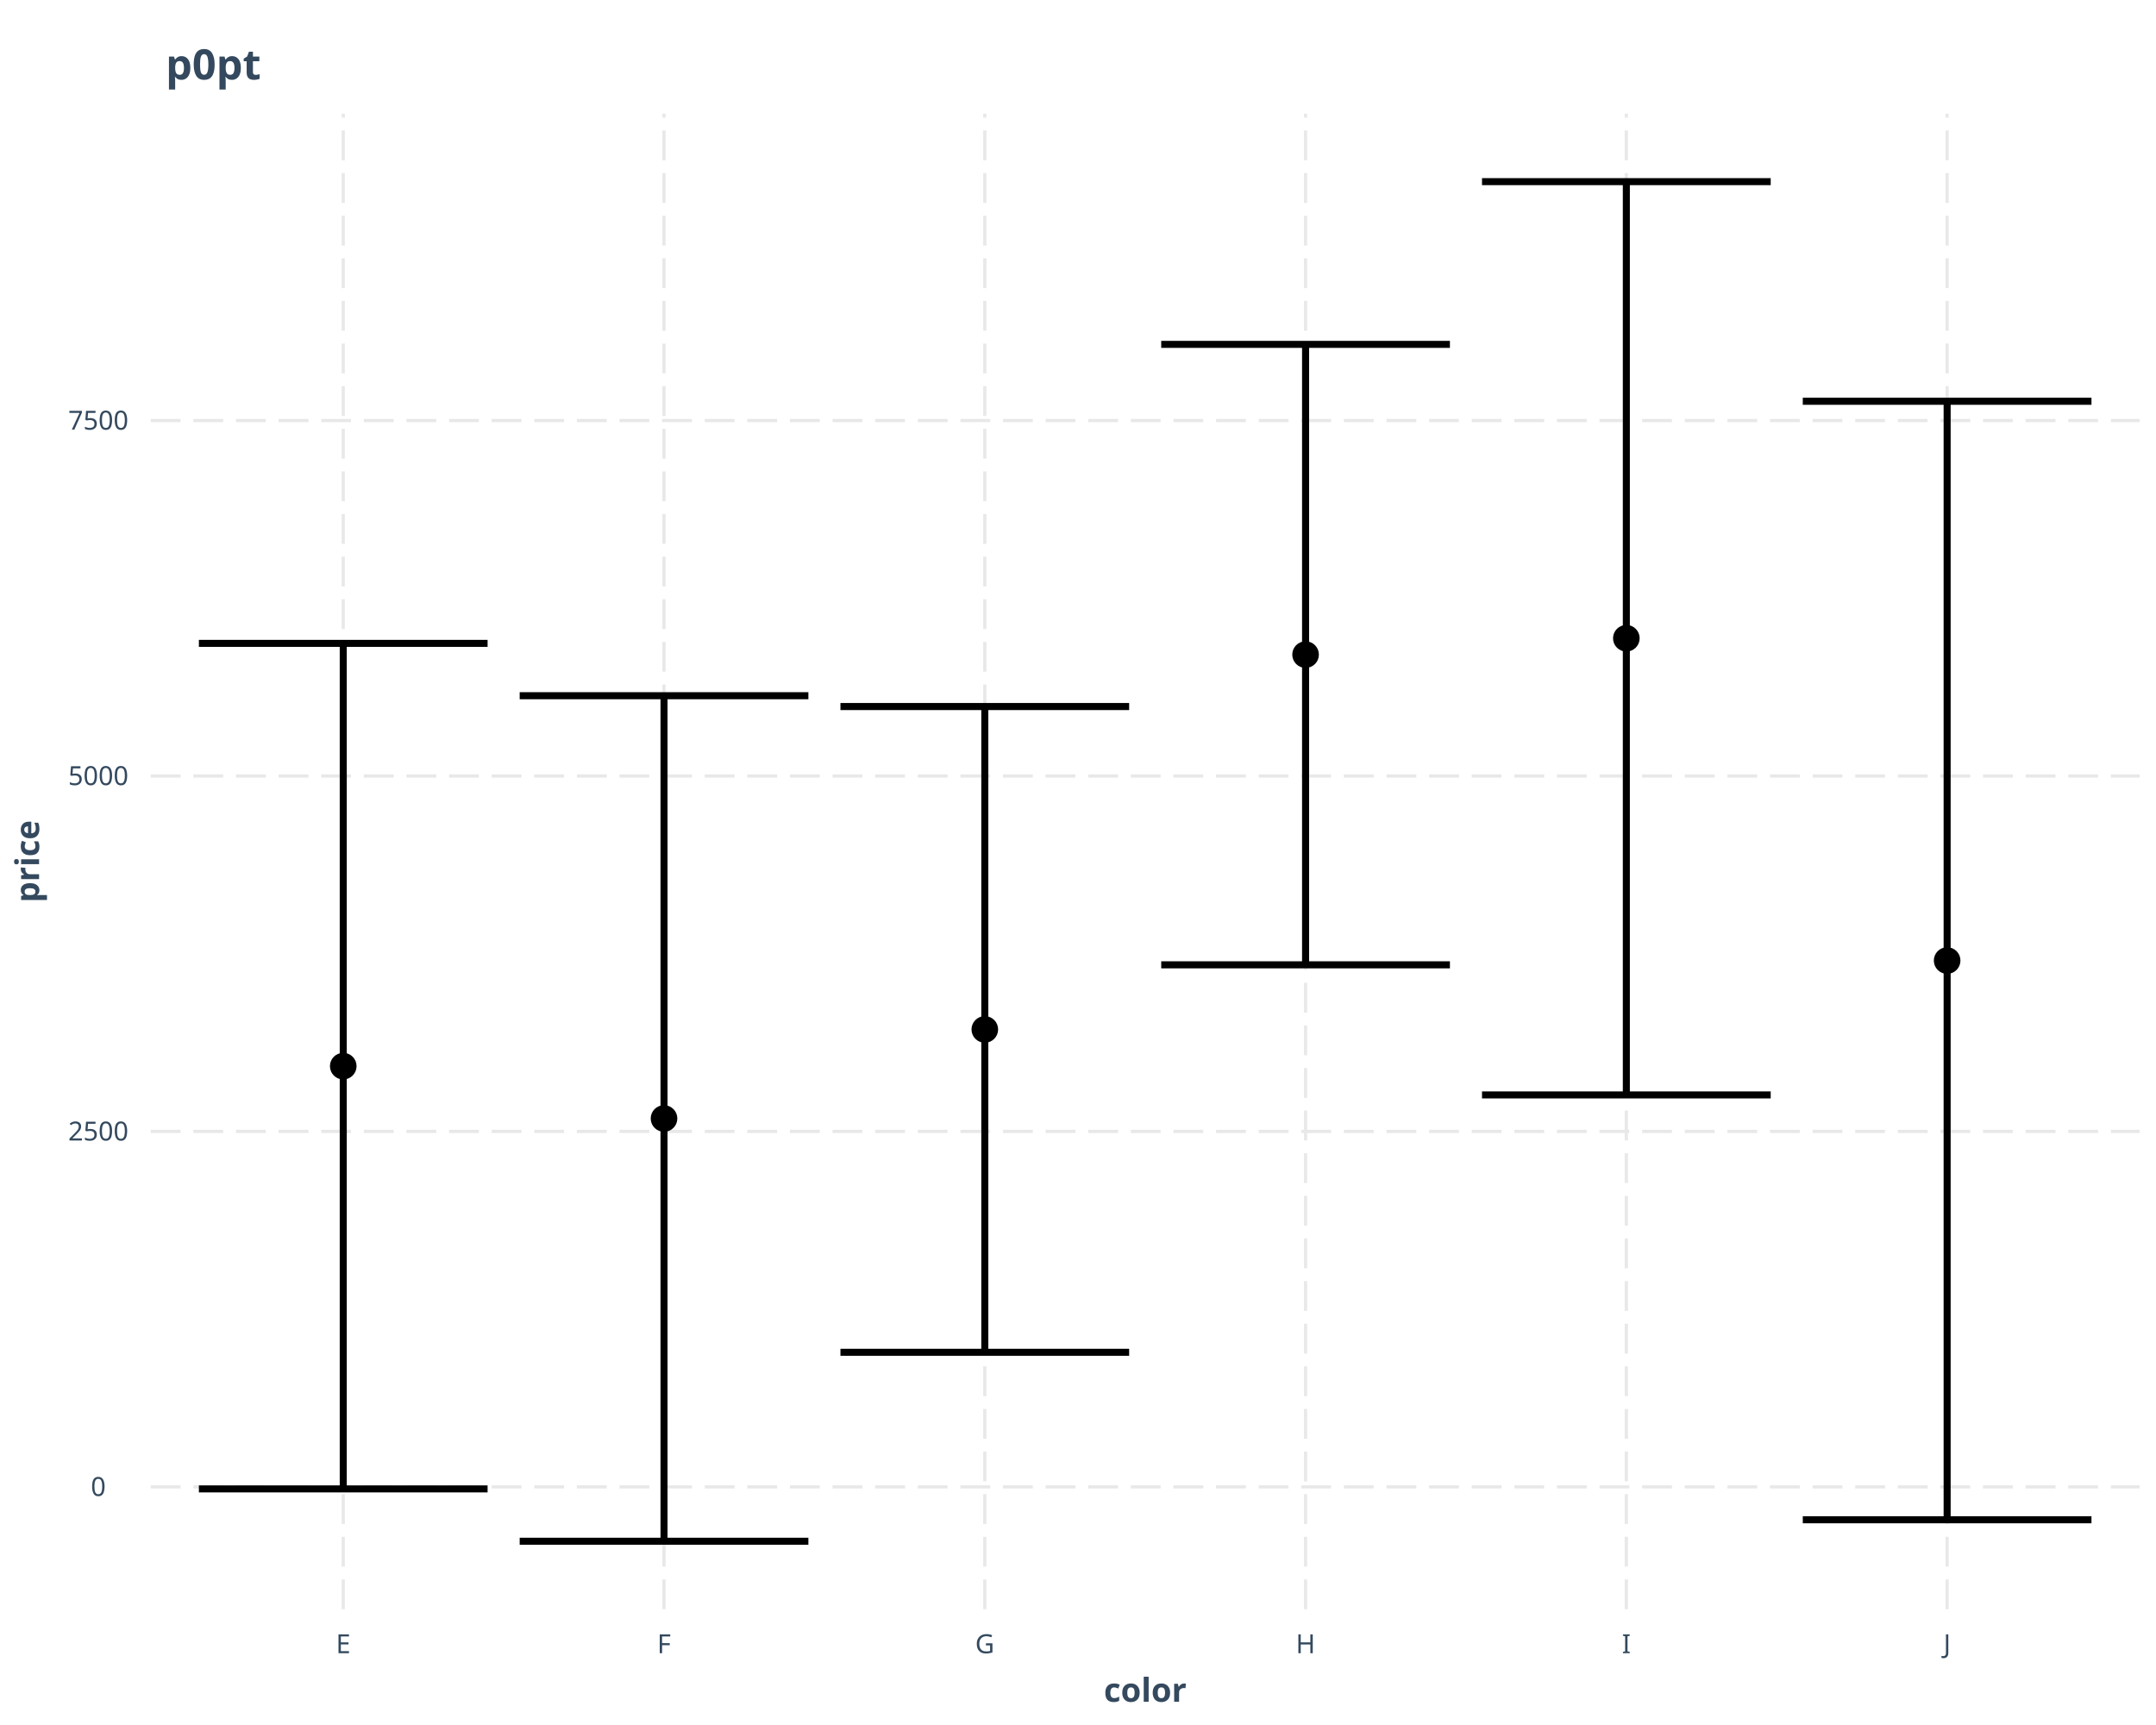
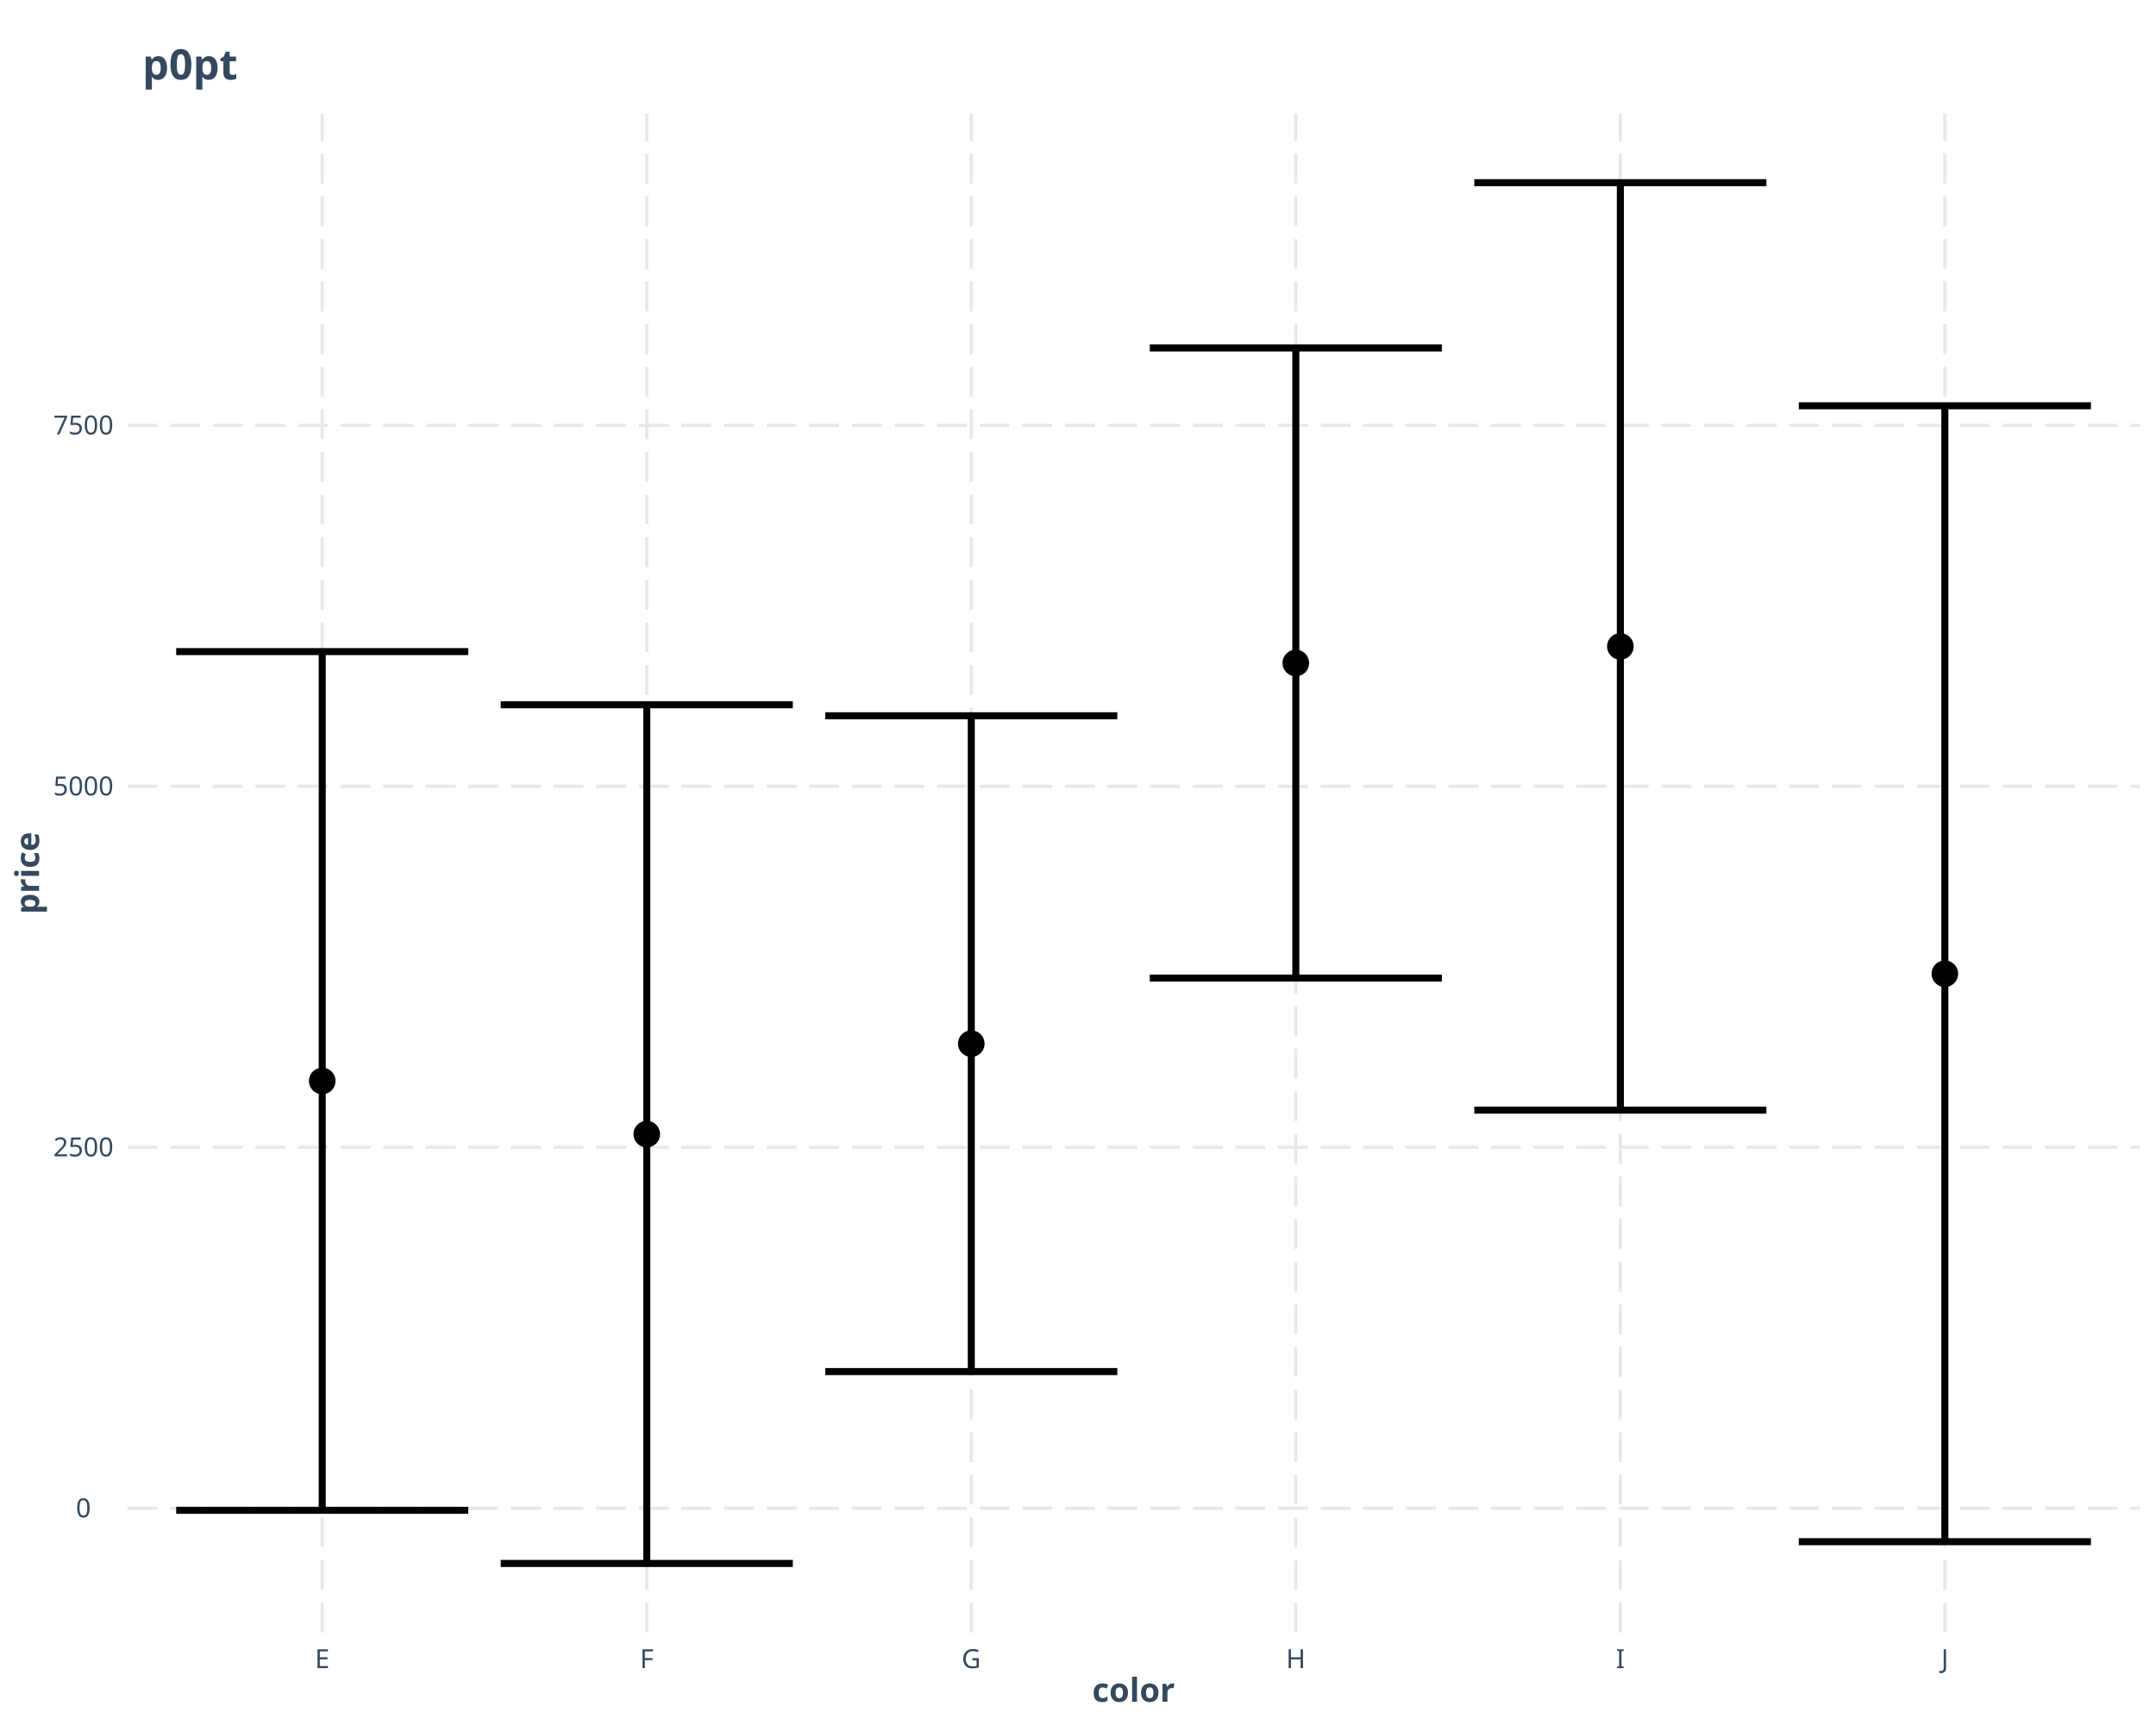
<svg xmlns="http://www.w3.org/2000/svg" class="svglite" data-engine-version="2.0" width="720.00pt" height="576.00pt" viewBox="0 0 720.00 576.00">
  <defs>
    <style type="text/css">
    .svglite line, .svglite polyline, .svglite polygon, .svglite path, .svglite rect, .svglite circle {
      fill: none;
      stroke: #000000;
      stroke-linecap: round;
      stroke-linejoin: round;
      stroke-miterlimit: 10.00;
    }
  </style>
  </defs>
  <rect width="100%" height="100%" style="stroke: none; fill: #FFFFFF;" />
  <defs>
    <clipPath id="cpMC4wMHw3MjAuMDB8MC4wMHw1NzYuMDA=">
      <rect x="0.00" y="0.00" width="720.00" height="576.00" />
    </clipPath>
  </defs>
  <g clip-path="url(#cpMC4wMHw3MjAuMDB8MC4wMHw1NzYuMDA=)">
    <rect x="0.00" y="0.00" width="720.00" height="576.00" style="stroke-width: 1.07; stroke: #FFFFFF; fill: #FFFFFF;" />
  </g>
  <defs>
-     <clipPath id="cpNTAuMzV8NzE0LjUyfDM3Ljk1fDUzNy4zNA==">
-       <rect x="50.35" y="37.95" width="664.17" height="499.40" />
+     <clipPath id="cpNDIuNTh8NzE0LjUyfDM3Ljk1fDU0NS4xMQ==">
+       <rect x="42.58" y="37.95" width="671.94" height="507.17" />
    </clipPath>
  </defs>
-   <g clip-path="url(#cpNTAuMzV8NzE0LjUyfDM3Ljk1fDUzNy4zNA==)">
-     <rect x="50.35" y="37.95" width="664.17" height="499.40" style="stroke-width: 0.00; stroke: #FFFFFF; fill: #FFFFFF;" />
-     <polyline points="50.35,496.49 714.52,496.49 " style="stroke-width: 1.07; stroke: #E8E8E8; stroke-dasharray: 9.96,4.27; stroke-linecap: butt;" />
-     <polyline points="50.35,377.80 714.52,377.80 " style="stroke-width: 1.07; stroke: #E8E8E8; stroke-dasharray: 9.96,4.27; stroke-linecap: butt;" />
-     <polyline points="50.35,259.12 714.52,259.12 " style="stroke-width: 1.07; stroke: #E8E8E8; stroke-dasharray: 9.96,4.27; stroke-linecap: butt;" />
-     <polyline points="50.35,140.43 714.52,140.43 " style="stroke-width: 1.07; stroke: #E8E8E8; stroke-dasharray: 9.96,4.27; stroke-linecap: butt;" />
-     <polyline points="114.63,537.34 114.63,37.95 " style="stroke-width: 1.07; stroke: #E8E8E8; stroke-dasharray: 9.96,4.27; stroke-linecap: butt;" />
-     <polyline points="221.75,537.34 221.75,37.95 " style="stroke-width: 1.07; stroke: #E8E8E8; stroke-dasharray: 9.96,4.27; stroke-linecap: butt;" />
-     <polyline points="328.88,537.34 328.88,37.95 " style="stroke-width: 1.07; stroke: #E8E8E8; stroke-dasharray: 9.96,4.27; stroke-linecap: butt;" />
-     <polyline points="436.00,537.34 436.00,37.95 " style="stroke-width: 1.07; stroke: #E8E8E8; stroke-dasharray: 9.96,4.27; stroke-linecap: butt;" />
-     <polyline points="543.12,537.34 543.12,37.95 " style="stroke-width: 1.07; stroke: #E8E8E8; stroke-dasharray: 9.96,4.27; stroke-linecap: butt;" />
-     <polyline points="650.25,537.34 650.25,37.95 " style="stroke-width: 1.07; stroke: #E8E8E8; stroke-dasharray: 9.96,4.27; stroke-linecap: butt;" />
-     <circle cx="114.63" cy="356.00" r="4.09" style="stroke-width: 0.71; fill: #000000;" />
-     <circle cx="221.75" cy="373.48" r="4.09" style="stroke-width: 0.71; fill: #000000;" />
-     <circle cx="328.88" cy="343.74" r="4.09" style="stroke-width: 0.71; fill: #000000;" />
-     <circle cx="436.00" cy="218.58" r="4.09" style="stroke-width: 0.71; fill: #000000;" />
-     <circle cx="543.12" cy="213.12" r="4.09" style="stroke-width: 0.71; fill: #000000;" />
-     <circle cx="650.25" cy="320.74" r="4.09" style="stroke-width: 0.71; fill: #000000;" />
-     <polyline points="66.42,214.83 162.83,214.83 " style="stroke-width: 2.35; stroke-linecap: butt;" />
-     <polyline points="114.63,214.83 114.63,497.16 " style="stroke-width: 2.35; stroke-linecap: butt;" />
-     <polyline points="66.42,497.16 162.83,497.16 " style="stroke-width: 2.35; stroke-linecap: butt;" />
-     <polyline points="173.55,232.31 269.96,232.31 " style="stroke-width: 2.35; stroke-linecap: butt;" />
-     <polyline points="221.75,232.31 221.75,514.64 " style="stroke-width: 2.35; stroke-linecap: butt;" />
-     <polyline points="173.55,514.64 269.96,514.64 " style="stroke-width: 2.35; stroke-linecap: butt;" />
-     <polyline points="280.67,235.92 377.08,235.92 " style="stroke-width: 2.35; stroke-linecap: butt;" />
-     <polyline points="328.88,235.92 328.88,451.55 " style="stroke-width: 2.35; stroke-linecap: butt;" />
-     <polyline points="280.67,451.55 377.08,451.55 " style="stroke-width: 2.35; stroke-linecap: butt;" />
-     <polyline points="387.79,114.99 484.20,114.99 " style="stroke-width: 2.35; stroke-linecap: butt;" />
-     <polyline points="436.00,114.99 436.00,322.17 " style="stroke-width: 2.35; stroke-linecap: butt;" />
-     <polyline points="387.79,322.17 484.20,322.17 " style="stroke-width: 2.35; stroke-linecap: butt;" />
-     <polyline points="494.92,60.65 591.33,60.65 " style="stroke-width: 2.35; stroke-linecap: butt;" />
-     <polyline points="543.12,60.65 543.12,365.60 " style="stroke-width: 2.35; stroke-linecap: butt;" />
-     <polyline points="494.92,365.60 591.33,365.60 " style="stroke-width: 2.35; stroke-linecap: butt;" />
-     <polyline points="602.04,133.99 698.45,133.99 " style="stroke-width: 2.35; stroke-linecap: butt;" />
-     <polyline points="650.25,133.99 650.25,507.48 " style="stroke-width: 2.35; stroke-linecap: butt;" />
-     <polyline points="602.04,507.48 698.45,507.48 " style="stroke-width: 2.35; stroke-linecap: butt;" />
+   <g clip-path="url(#cpNDIuNTh8NzE0LjUyfDM3Ljk1fDU0NS4xMQ==)">
+     <rect x="42.58" y="37.95" width="671.94" height="507.17" style="stroke-width: 0.00; stroke: #FFFFFF; fill: #FFFFFF;" />
+     <polyline points="42.58,503.62 714.52,503.62 " style="stroke-width: 1.07; stroke: #E8E8E8; stroke-dasharray: 9.96,4.27; stroke-linecap: butt;" />
+     <polyline points="42.58,383.09 714.52,383.09 " style="stroke-width: 1.07; stroke: #E8E8E8; stroke-dasharray: 9.96,4.27; stroke-linecap: butt;" />
+     <polyline points="42.58,262.56 714.52,262.56 " style="stroke-width: 1.07; stroke: #E8E8E8; stroke-dasharray: 9.96,4.27; stroke-linecap: butt;" />
+     <polyline points="42.58,142.03 714.52,142.03 " style="stroke-width: 1.07; stroke: #E8E8E8; stroke-dasharray: 9.96,4.27; stroke-linecap: butt;" />
+     <polyline points="107.61,545.11 107.61,37.95 " style="stroke-width: 1.07; stroke: #E8E8E8; stroke-dasharray: 9.96,4.27; stroke-linecap: butt;" />
+     <polyline points="215.99,545.11 215.99,37.95 " style="stroke-width: 1.07; stroke: #E8E8E8; stroke-dasharray: 9.96,4.27; stroke-linecap: butt;" />
+     <polyline points="324.36,545.11 324.36,37.95 " style="stroke-width: 1.07; stroke: #E8E8E8; stroke-dasharray: 9.96,4.27; stroke-linecap: butt;" />
+     <polyline points="432.74,545.11 432.74,37.95 " style="stroke-width: 1.07; stroke: #E8E8E8; stroke-dasharray: 9.96,4.27; stroke-linecap: butt;" />
+     <polyline points="541.12,545.11 541.12,37.95 " style="stroke-width: 1.07; stroke: #E8E8E8; stroke-dasharray: 9.96,4.27; stroke-linecap: butt;" />
+     <polyline points="649.49,545.11 649.49,37.95 " style="stroke-width: 1.07; stroke: #E8E8E8; stroke-dasharray: 9.96,4.27; stroke-linecap: butt;" />
+     <circle cx="107.61" cy="360.95" r="4.09" style="stroke-width: 0.71; fill: #000000;" />
+     <circle cx="215.99" cy="378.70" r="4.09" style="stroke-width: 0.71; fill: #000000;" />
+     <circle cx="324.36" cy="348.49" r="4.09" style="stroke-width: 0.71; fill: #000000;" />
+     <circle cx="432.74" cy="221.39" r="4.09" style="stroke-width: 0.71; fill: #000000;" />
+     <circle cx="541.12" cy="215.85" r="4.09" style="stroke-width: 0.71; fill: #000000;" />
+     <circle cx="649.49" cy="325.14" r="4.09" style="stroke-width: 0.71; fill: #000000;" />
+     <polyline points="58.84,217.58 156.38,217.58 " style="stroke-width: 2.35; stroke-linecap: butt;" />
+     <polyline points="107.61,217.58 107.61,504.31 " style="stroke-width: 2.35; stroke-linecap: butt;" />
+     <polyline points="58.84,504.31 156.38,504.31 " style="stroke-width: 2.35; stroke-linecap: butt;" />
+     <polyline points="167.22,235.33 264.76,235.33 " style="stroke-width: 2.35; stroke-linecap: butt;" />
+     <polyline points="215.99,235.33 215.99,522.06 " style="stroke-width: 2.35; stroke-linecap: butt;" />
+     <polyline points="167.22,522.06 264.76,522.06 " style="stroke-width: 2.35; stroke-linecap: butt;" />
+     <polyline points="275.59,239.00 373.13,239.00 " style="stroke-width: 2.35; stroke-linecap: butt;" />
+     <polyline points="324.36,239.00 324.36,457.99 " style="stroke-width: 2.35; stroke-linecap: butt;" />
+     <polyline points="275.59,457.99 373.13,457.99 " style="stroke-width: 2.35; stroke-linecap: butt;" />
+     <polyline points="383.97,116.19 481.51,116.19 " style="stroke-width: 2.35; stroke-linecap: butt;" />
+     <polyline points="432.74,116.19 432.74,326.59 " style="stroke-width: 2.35; stroke-linecap: butt;" />
+     <polyline points="383.97,326.59 481.51,326.59 " style="stroke-width: 2.35; stroke-linecap: butt;" />
+     <polyline points="492.35,61.00 589.89,61.00 " style="stroke-width: 2.35; stroke-linecap: butt;" />
+     <polyline points="541.12,61.00 541.12,370.70 " style="stroke-width: 2.35; stroke-linecap: butt;" />
+     <polyline points="492.35,370.70 589.89,370.70 " style="stroke-width: 2.35; stroke-linecap: butt;" />
+     <polyline points="600.72,135.49 698.26,135.49 " style="stroke-width: 2.35; stroke-linecap: butt;" />
+     <polyline points="649.49,135.49 649.49,514.79 " style="stroke-width: 2.35; stroke-linecap: butt;" />
+     <polyline points="600.72,514.79 698.26,514.79 " style="stroke-width: 2.35; stroke-linecap: butt;" />
  </g>
  <g clip-path="url(#cpMC4wMHw3MjAuMDB8MC4wMHw1NzYuMDA=)">
-     <text x="32.84" y="499.52" text-anchor="middle" style="font-size: 8.80px; fill: #34495E; font-family: sans;" textLength="4.89px" lengthAdjust="spacingAndGlyphs">0</text>
-     <text x="32.84" y="380.83" text-anchor="middle" style="font-size: 8.80px; fill: #34495E; font-family: sans;" textLength="19.58px" lengthAdjust="spacingAndGlyphs">2500</text>
-     <text x="32.84" y="262.15" text-anchor="middle" style="font-size: 8.80px; fill: #34495E; font-family: sans;" textLength="19.58px" lengthAdjust="spacingAndGlyphs">5000</text>
-     <text x="32.84" y="143.46" text-anchor="middle" style="font-size: 8.80px; fill: #34495E; font-family: sans;" textLength="19.58px" lengthAdjust="spacingAndGlyphs">7500</text>
-     <text x="114.63" y="552.03" text-anchor="middle" style="font-size: 8.80px; fill: #34495E; font-family: sans;" textLength="5.87px" lengthAdjust="spacingAndGlyphs">E</text>
-     <text x="221.75" y="552.03" text-anchor="middle" style="font-size: 8.80px; fill: #34495E; font-family: sans;" textLength="5.38px" lengthAdjust="spacingAndGlyphs">F</text>
-     <text x="328.88" y="552.03" text-anchor="middle" style="font-size: 8.80px; fill: #34495E; font-family: sans;" textLength="6.85px" lengthAdjust="spacingAndGlyphs">G</text>
-     <text x="436.00" y="552.03" text-anchor="middle" style="font-size: 8.80px; fill: #34495E; font-family: sans;" textLength="6.36px" lengthAdjust="spacingAndGlyphs">H</text>
-     <text x="543.12" y="552.03" text-anchor="middle" style="font-size: 8.80px; fill: #34495E; font-family: sans;" textLength="2.44px" lengthAdjust="spacingAndGlyphs">I</text>
-     <text x="650.25" y="552.03" text-anchor="middle" style="font-size: 8.80px; fill: #34495E; font-family: sans;" textLength="4.40px" lengthAdjust="spacingAndGlyphs">J</text>
-     <text x="382.44" y="568.24" text-anchor="middle" style="font-size: 11.00px; font-weight: bold; fill: #34495E; font-family: sans;" textLength="23.85px" lengthAdjust="spacingAndGlyphs">color</text>
-     <text transform="translate(13.05,287.64) rotate(-90)" text-anchor="middle" style="font-size: 11.00px; font-weight: bold; fill: #34495E; font-family: sans;" textLength="23.85px" lengthAdjust="spacingAndGlyphs">price</text>
-     <text x="55.33" y="26.53" style="font-size: 14.00px; font-weight: bold; fill: #34495E; font-family: sans;" textLength="27.25px" lengthAdjust="spacingAndGlyphs">p0pt</text>
+     <text x="27.86" y="506.65" text-anchor="middle" style="font-size: 8.80px; fill: #34495E; font-family: sans;" textLength="4.89px" lengthAdjust="spacingAndGlyphs">0</text>
+     <text x="27.86" y="386.12" text-anchor="middle" style="font-size: 8.80px; fill: #34495E; font-family: sans;" textLength="19.58px" lengthAdjust="spacingAndGlyphs">2500</text>
+     <text x="27.86" y="265.59" text-anchor="middle" style="font-size: 8.80px; fill: #34495E; font-family: sans;" textLength="19.58px" lengthAdjust="spacingAndGlyphs">5000</text>
+     <text x="27.86" y="145.05" text-anchor="middle" style="font-size: 8.80px; fill: #34495E; font-family: sans;" textLength="19.58px" lengthAdjust="spacingAndGlyphs">7500</text>
+     <text x="107.61" y="557.01" text-anchor="middle" style="font-size: 8.80px; fill: #34495E; font-family: sans;" textLength="5.87px" lengthAdjust="spacingAndGlyphs">E</text>
+     <text x="215.99" y="557.01" text-anchor="middle" style="font-size: 8.80px; fill: #34495E; font-family: sans;" textLength="5.38px" lengthAdjust="spacingAndGlyphs">F</text>
+     <text x="324.36" y="557.01" text-anchor="middle" style="font-size: 8.80px; fill: #34495E; font-family: sans;" textLength="6.85px" lengthAdjust="spacingAndGlyphs">G</text>
+     <text x="432.74" y="557.01" text-anchor="middle" style="font-size: 8.80px; fill: #34495E; font-family: sans;" textLength="6.36px" lengthAdjust="spacingAndGlyphs">H</text>
+     <text x="541.12" y="557.01" text-anchor="middle" style="font-size: 8.80px; fill: #34495E; font-family: sans;" textLength="2.44px" lengthAdjust="spacingAndGlyphs">I</text>
+     <text x="649.49" y="557.01" text-anchor="middle" style="font-size: 8.80px; fill: #34495E; font-family: sans;" textLength="4.40px" lengthAdjust="spacingAndGlyphs">J</text>
+     <text x="378.55" y="568.24" text-anchor="middle" style="font-size: 11.00px; font-weight: bold; fill: #34495E; font-family: sans;" textLength="23.85px" lengthAdjust="spacingAndGlyphs">color</text>
+     <text transform="translate(13.05,291.53) rotate(-90)" text-anchor="middle" style="font-size: 11.00px; font-weight: bold; fill: #34495E; font-family: sans;" textLength="23.85px" lengthAdjust="spacingAndGlyphs">price</text>
+     <text x="47.56" y="26.53" style="font-size: 14.00px; font-weight: bold; fill: #34495E; font-family: sans;" textLength="27.25px" lengthAdjust="spacingAndGlyphs">p0pt</text>
  </g>
</svg>
